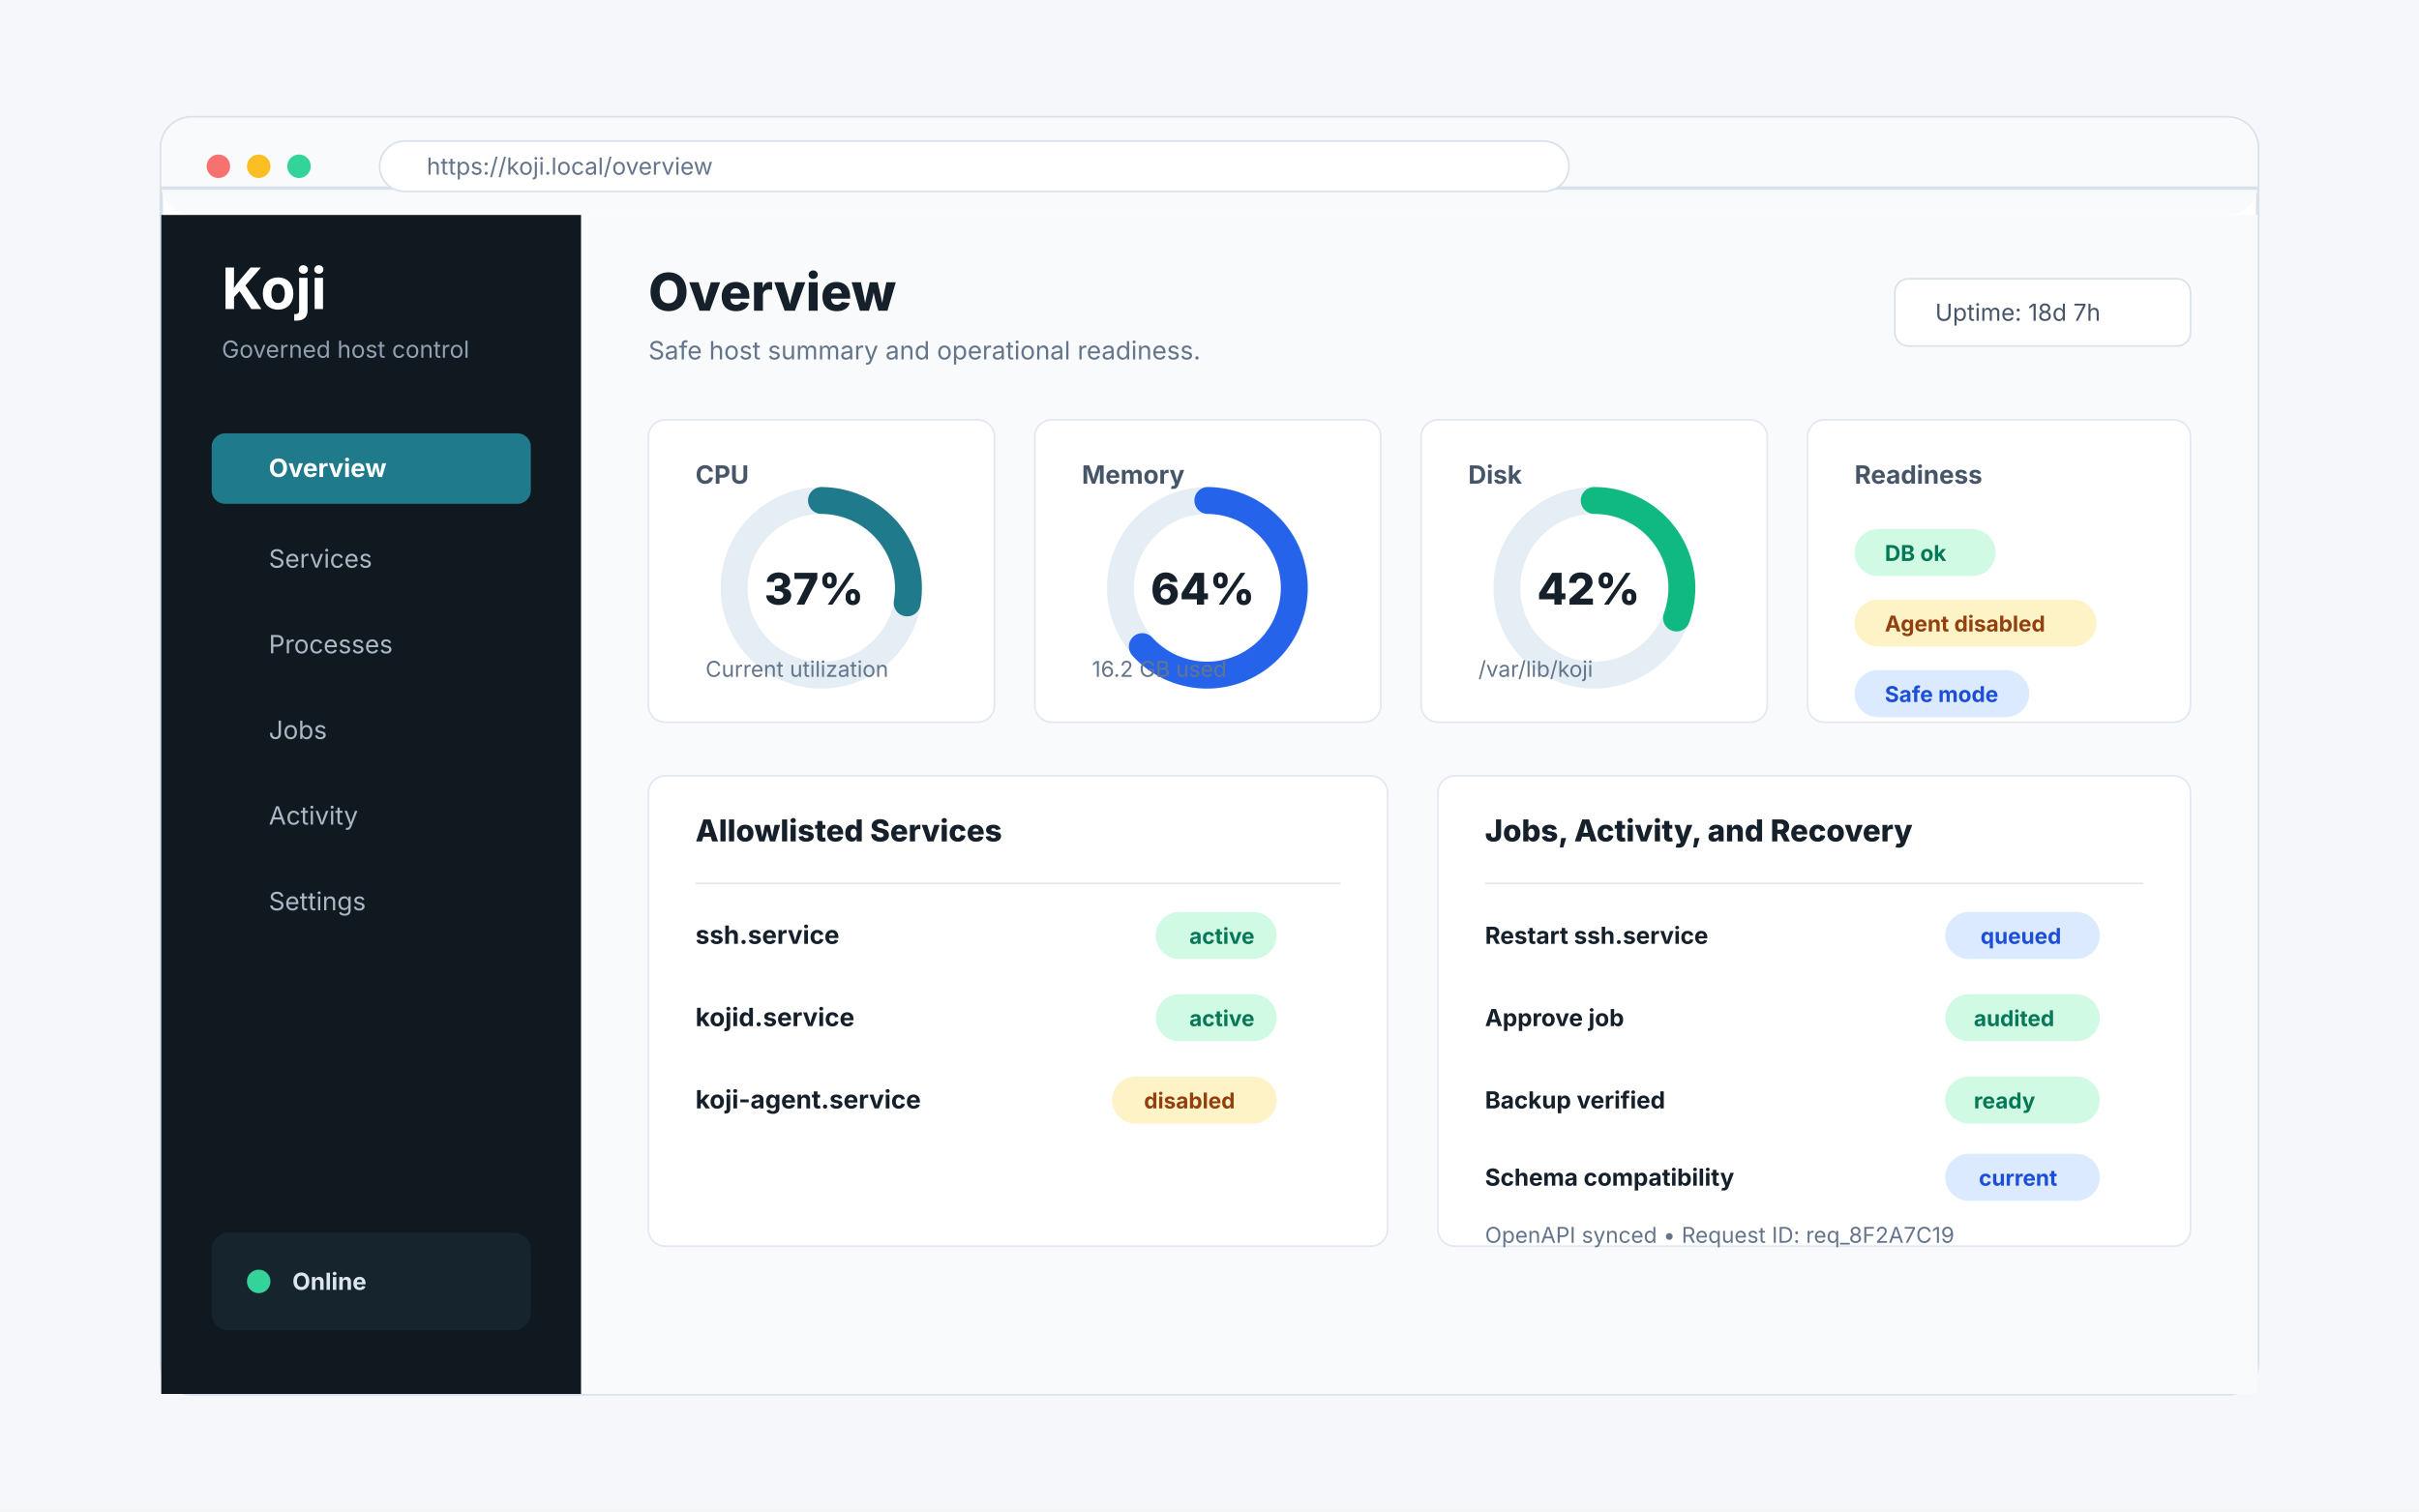
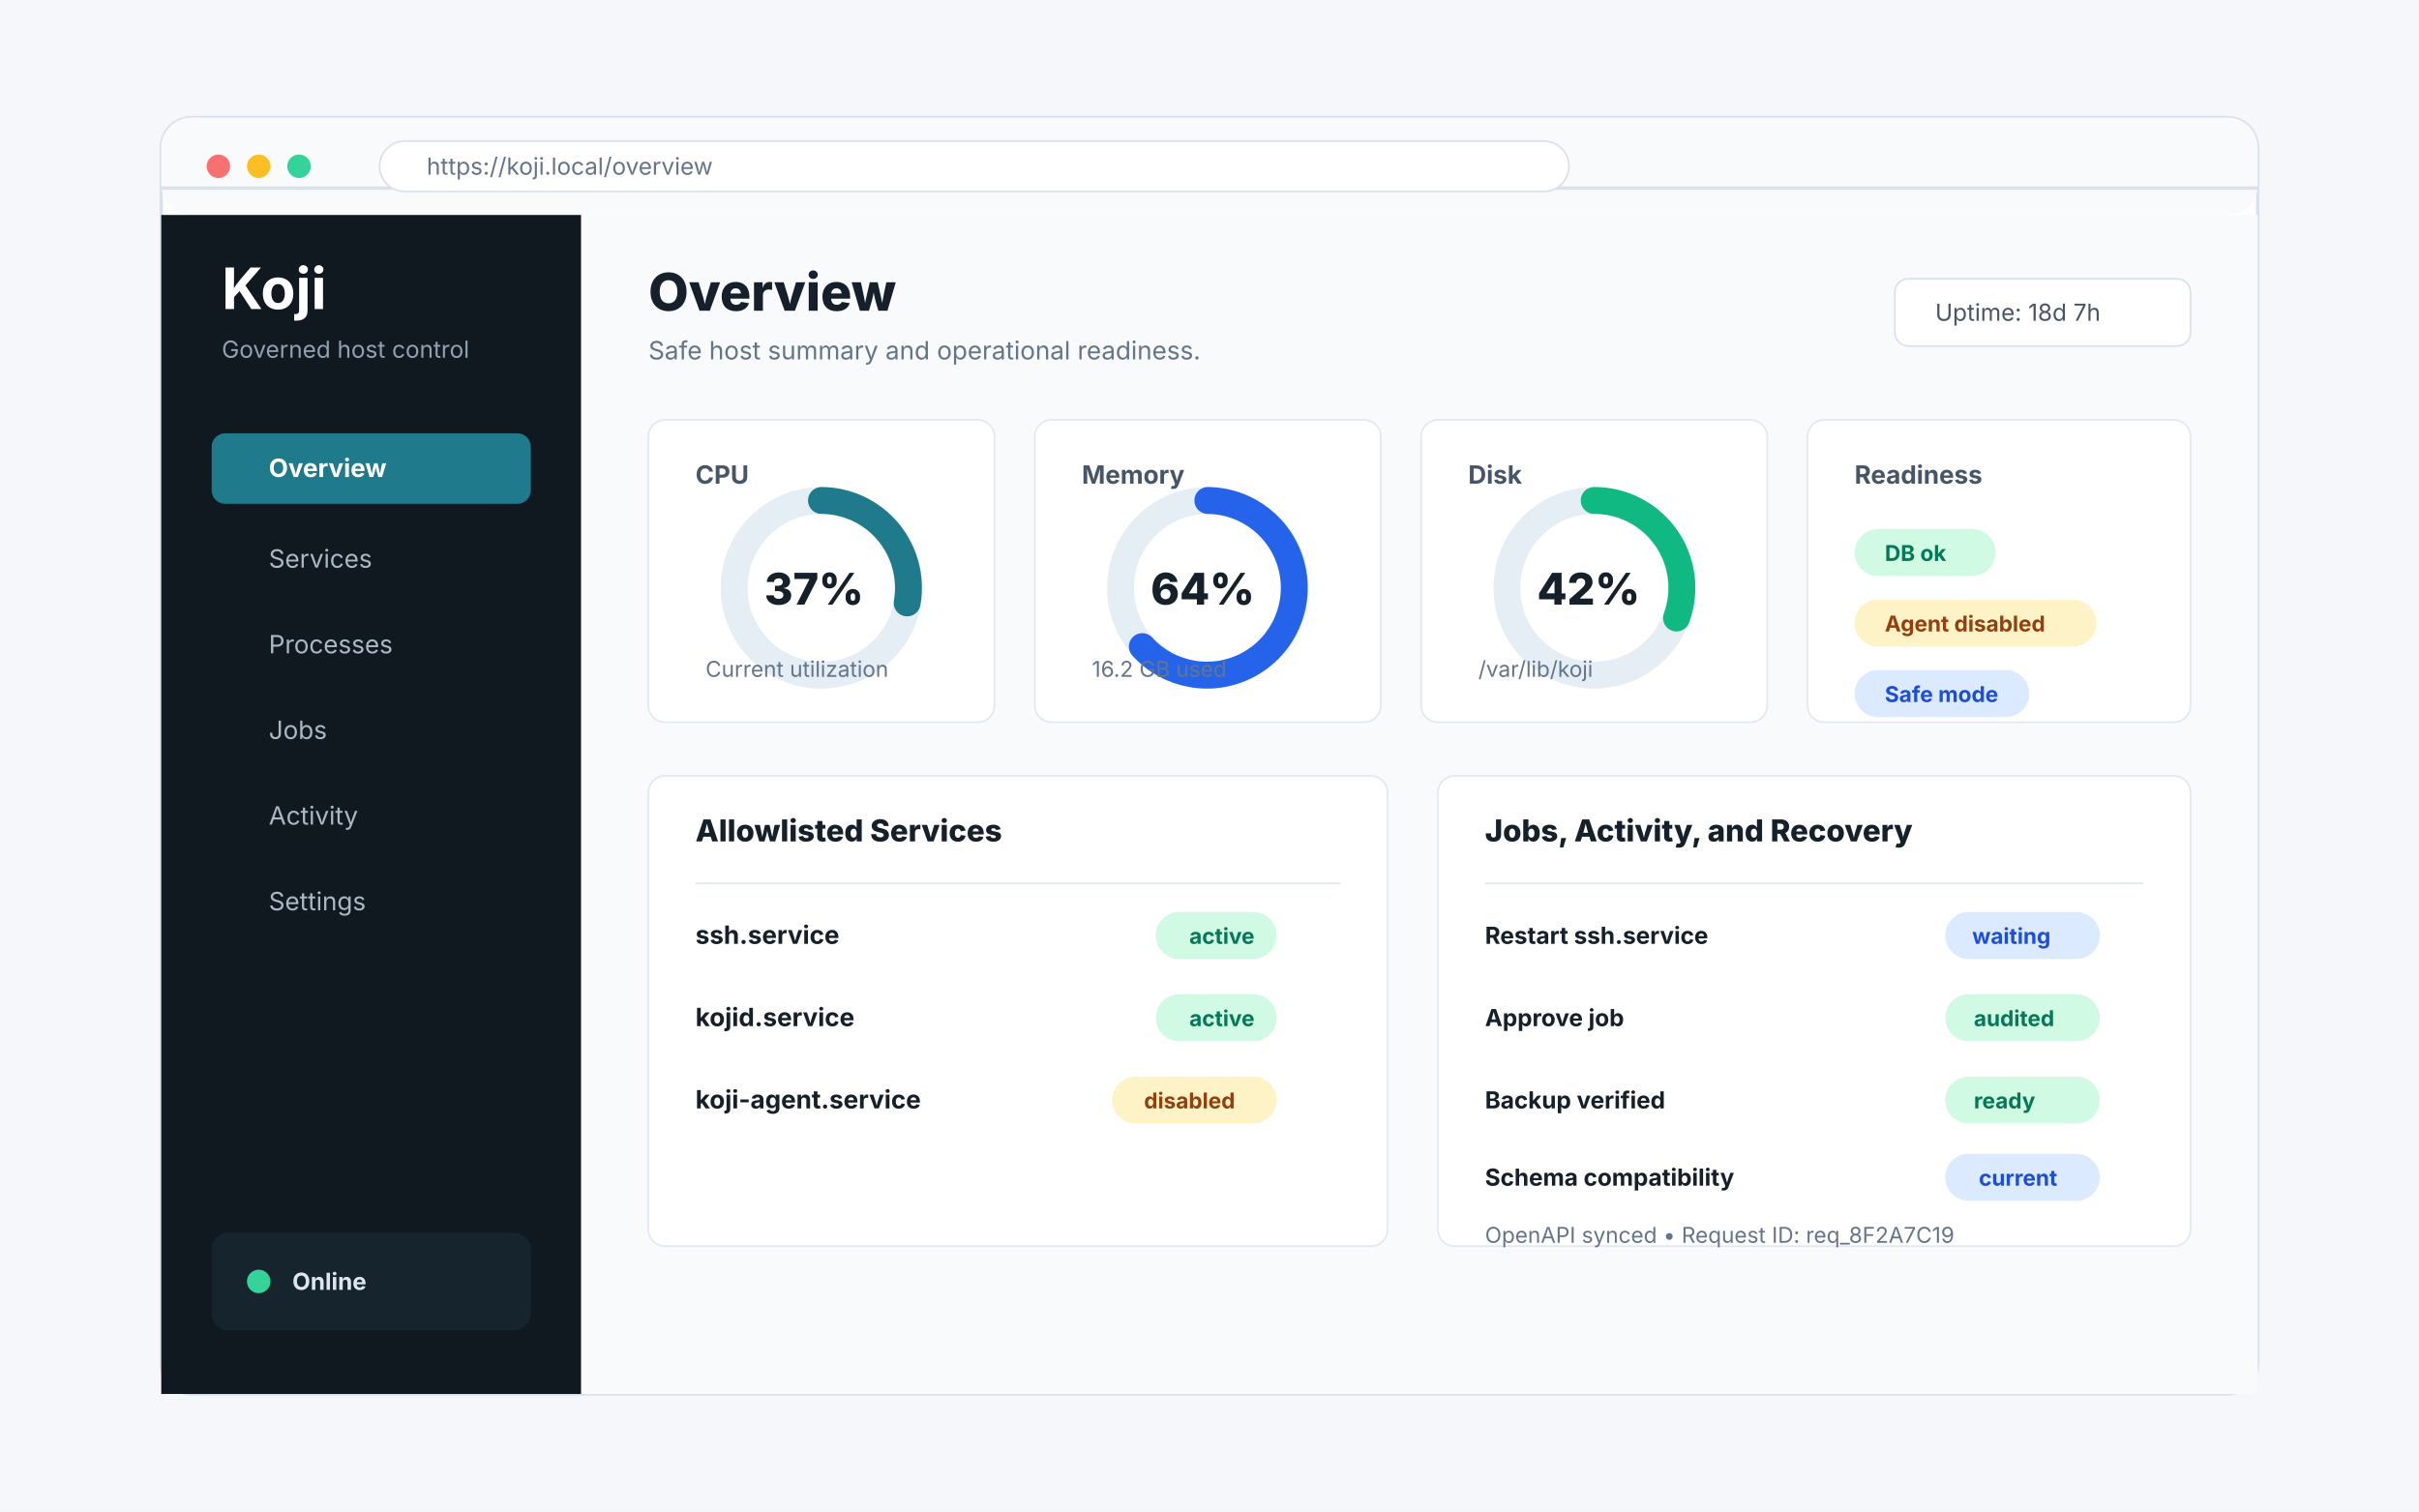
<svg xmlns="http://www.w3.org/2000/svg" width="1440" height="900" viewBox="0 0 1440 900" fill="none" role="img" aria-labelledby="title desc">
  <rect width="1440" height="900" fill="#F5F7FA" />
  <rect x="96" y="70" width="1248" height="760" rx="18" fill="#FFFFFF" stroke="#D9E1EA" stroke-width="2" />
  <rect x="96" y="70" width="1248" height="58" rx="18" fill="#F8FAFC" />
  <path d="M96 112H1344" stroke="#D9E1EA" stroke-width="2" />
  <circle cx="130" cy="99" r="7" fill="#F87171" />
  <circle cx="154" cy="99" r="7" fill="#FBBF24" />
  <circle cx="178" cy="99" r="7" fill="#34D399" />
  <rect x="226" y="84" width="708" height="30" rx="15" fill="#FFFFFF" stroke="#D9E1EA" />
  <text x="254" y="104" fill="#64748B" font-family="Inter, Arial, sans-serif" font-size="14">https://koji.local/overview</text>
  <rect x="96" y="128" width="250" height="702" fill="#101820" />
  <text x="132" y="184" fill="#FFFFFF" font-family="Inter, Arial, sans-serif" font-size="34" font-weight="700">Koji</text>
  <text x="132" y="213" fill="#91A1B2" font-family="Inter, Arial, sans-serif" font-size="14">Governed host control</text>
  <rect x="126" y="258" width="190" height="42" rx="8" fill="#1F7A8C" />
  <text x="160" y="284" fill="#FFFFFF" font-family="Inter, Arial, sans-serif" font-size="15" font-weight="700">Overview</text>
  <text x="160" y="338" fill="#AAB7C4" font-family="Inter, Arial, sans-serif" font-size="15">Services</text>
  <text x="160" y="389" fill="#AAB7C4" font-family="Inter, Arial, sans-serif" font-size="15">Processes</text>
  <text x="160" y="440" fill="#AAB7C4" font-family="Inter, Arial, sans-serif" font-size="15">Jobs</text>
  <text x="160" y="491" fill="#AAB7C4" font-family="Inter, Arial, sans-serif" font-size="15">Activity</text>
  <text x="160" y="542" fill="#AAB7C4" font-family="Inter, Arial, sans-serif" font-size="15">Settings</text>
  <rect x="126" y="734" width="190" height="58" rx="10" fill="#16242E" />
  <circle cx="154" cy="763" r="7" fill="#34D399" />
  <text x="174" y="768" fill="#DDE6EF" font-family="Inter, Arial, sans-serif" font-size="14" font-weight="700">Online</text>
  <rect x="346" y="128" width="998" height="702" fill="#F8FAFC" />
  <text x="386" y="185" fill="#15202B" font-family="Inter, Arial, sans-serif" font-size="31" font-weight="800">Overview</text>
  <text x="386" y="214" fill="#64748B" font-family="Inter, Arial, sans-serif" font-size="15">Safe host summary and operational readiness.</text>
  <rect x="1128" y="166" width="176" height="40" rx="8" fill="#FFFFFF" stroke="#D9E1EA" />
  <text x="1152" y="191" fill="#475569" font-family="Inter, Arial, sans-serif" font-size="14">Uptime: 18d 7h</text>
  <g>
    <rect x="386" y="250" width="206" height="180" rx="10" fill="#FFFFFF" stroke="#E2E8F0" />
    <text x="414" y="288" fill="#475569" font-family="Inter, Arial, sans-serif" font-size="15" font-weight="700">CPU</text>
    <circle cx="489" cy="350" r="52" stroke="#E5EDF5" stroke-width="16" />
    <path d="M489 298A52 52 0 0 1 540 359" stroke="#1F7A8C" stroke-width="16" stroke-linecap="round" />
    <text x="455" y="360" fill="#15202B" font-family="Inter, Arial, sans-serif" font-size="26" font-weight="800">37%</text>
    <text x="420" y="403" fill="#64748B" font-family="Inter, Arial, sans-serif" font-size="13">Current utilization</text>
  </g>
  <g>
    <rect x="616" y="250" width="206" height="180" rx="10" fill="#FFFFFF" stroke="#E2E8F0" />
    <text x="644" y="288" fill="#475569" font-family="Inter, Arial, sans-serif" font-size="15" font-weight="700">Memory</text>
    <circle cx="719" cy="350" r="52" stroke="#E5EDF5" stroke-width="16" />
    <path d="M719 298A52 52 0 1 1 680 385" stroke="#2563EB" stroke-width="16" stroke-linecap="round" />
    <text x="685" y="360" fill="#15202B" font-family="Inter, Arial, sans-serif" font-size="26" font-weight="800">64%</text>
    <text x="650" y="403" fill="#64748B" font-family="Inter, Arial, sans-serif" font-size="13">16.2 GB used</text>
  </g>
  <g>
    <rect x="846" y="250" width="206" height="180" rx="10" fill="#FFFFFF" stroke="#E2E8F0" />
    <text x="874" y="288" fill="#475569" font-family="Inter, Arial, sans-serif" font-size="15" font-weight="700">Disk</text>
    <circle cx="949" cy="350" r="52" stroke="#E5EDF5" stroke-width="16" />
    <path d="M949 298A52 52 0 0 1 998 368" stroke="#10B981" stroke-width="16" stroke-linecap="round" />
    <text x="915" y="360" fill="#15202B" font-family="Inter, Arial, sans-serif" font-size="26" font-weight="800">42%</text>
    <text x="880" y="403" fill="#64748B" font-family="Inter, Arial, sans-serif" font-size="13">/var/lib/koji</text>
  </g>
  <g>
    <rect x="1076" y="250" width="228" height="180" rx="10" fill="#FFFFFF" stroke="#E2E8F0" />
    <text x="1104" y="288" fill="#475569" font-family="Inter, Arial, sans-serif" font-size="15" font-weight="700">Readiness</text>
    <rect x="1104" y="315" width="84" height="28" rx="14" fill="#D1FAE5" />
    <text x="1122" y="334" fill="#047857" font-family="Inter, Arial, sans-serif" font-size="13" font-weight="700">DB ok</text>
    <rect x="1104" y="357" width="144" height="28" rx="14" fill="#FEF3C7" />
    <text x="1122" y="376" fill="#92400E" font-family="Inter, Arial, sans-serif" font-size="13" font-weight="700">Agent disabled</text>
    <rect x="1104" y="399" width="104" height="28" rx="14" fill="#DBEAFE" />
    <text x="1122" y="418" fill="#1D4ED8" font-family="Inter, Arial, sans-serif" font-size="13" font-weight="700">Safe mode</text>
  </g>
  <rect x="386" y="462" width="440" height="280" rx="10" fill="#FFFFFF" stroke="#E2E8F0" />
  <text x="414" y="501" fill="#15202B" font-family="Inter, Arial, sans-serif" font-size="18" font-weight="800">Allowlisted Services</text>
  <line x1="414" y1="526" x2="798" y2="526" stroke="#E2E8F0" />
  <text x="414" y="562" fill="#15202B" font-family="Inter, Arial, sans-serif" font-size="15" font-weight="700">ssh.service</text>
  <rect x="688" y="543" width="72" height="28" rx="14" fill="#D1FAE5" />
  <text x="708" y="562" fill="#047857" font-family="Inter, Arial, sans-serif" font-size="13" font-weight="700">active</text>
  <text x="414" y="611" fill="#15202B" font-family="Inter, Arial, sans-serif" font-size="15" font-weight="700">kojid.service</text>
  <rect x="688" y="592" width="72" height="28" rx="14" fill="#D1FAE5" />
  <text x="708" y="611" fill="#047857" font-family="Inter, Arial, sans-serif" font-size="13" font-weight="700">active</text>
  <text x="414" y="660" fill="#15202B" font-family="Inter, Arial, sans-serif" font-size="15" font-weight="700">koji-agent.service</text>
  <rect x="662" y="641" width="98" height="28" rx="14" fill="#FEF3C7" />
  <text x="681" y="660" fill="#92400E" font-family="Inter, Arial, sans-serif" font-size="13" font-weight="700">disabled</text>
  <rect x="856" y="462" width="448" height="280" rx="10" fill="#FFFFFF" stroke="#E2E8F0" />
  <text x="884" y="501" fill="#15202B" font-family="Inter, Arial, sans-serif" font-size="18" font-weight="800">Jobs, Activity, and Recovery</text>
  <line x1="884" y1="526" x2="1276" y2="526" stroke="#E2E8F0" />
  <text x="884" y="562" fill="#15202B" font-family="Inter, Arial, sans-serif" font-size="14" font-weight="700">Restart ssh.service</text>
  <rect x="1158" y="543" width="92" height="28" rx="14" fill="#DBEAFE" />
-   <text x="1179" y="562" fill="#1D4ED8" font-family="Inter, Arial, sans-serif" font-size="13" font-weight="700">queued</text>
+   <text x="1174" y="562" fill="#1D4ED8" font-family="Inter, Arial, sans-serif" font-size="13" font-weight="700">waiting</text>
  <text x="884" y="611" fill="#15202B" font-family="Inter, Arial, sans-serif" font-size="14" font-weight="700">Approve job</text>
  <rect x="1158" y="592" width="92" height="28" rx="14" fill="#D1FAE5" />
  <text x="1175" y="611" fill="#047857" font-family="Inter, Arial, sans-serif" font-size="13" font-weight="700">audited</text>
  <text x="884" y="660" fill="#15202B" font-family="Inter, Arial, sans-serif" font-size="14" font-weight="700">Backup verified</text>
  <rect x="1158" y="641" width="92" height="28" rx="14" fill="#D1FAE5" />
  <text x="1175" y="660" fill="#047857" font-family="Inter, Arial, sans-serif" font-size="13" font-weight="700">ready</text>
  <text x="884" y="706" fill="#15202B" font-family="Inter, Arial, sans-serif" font-size="14" font-weight="700">Schema compatibility</text>
  <rect x="1158" y="687" width="92" height="28" rx="14" fill="#DBEAFE" />
  <text x="1178" y="706" fill="#1D4ED8" font-family="Inter, Arial, sans-serif" font-size="13" font-weight="700">current</text>
  <text x="884" y="740" fill="#64748B" font-family="Inter, Arial, sans-serif" font-size="13">OpenAPI synced • Request ID: req_8F2A7C19</text>
</svg>
